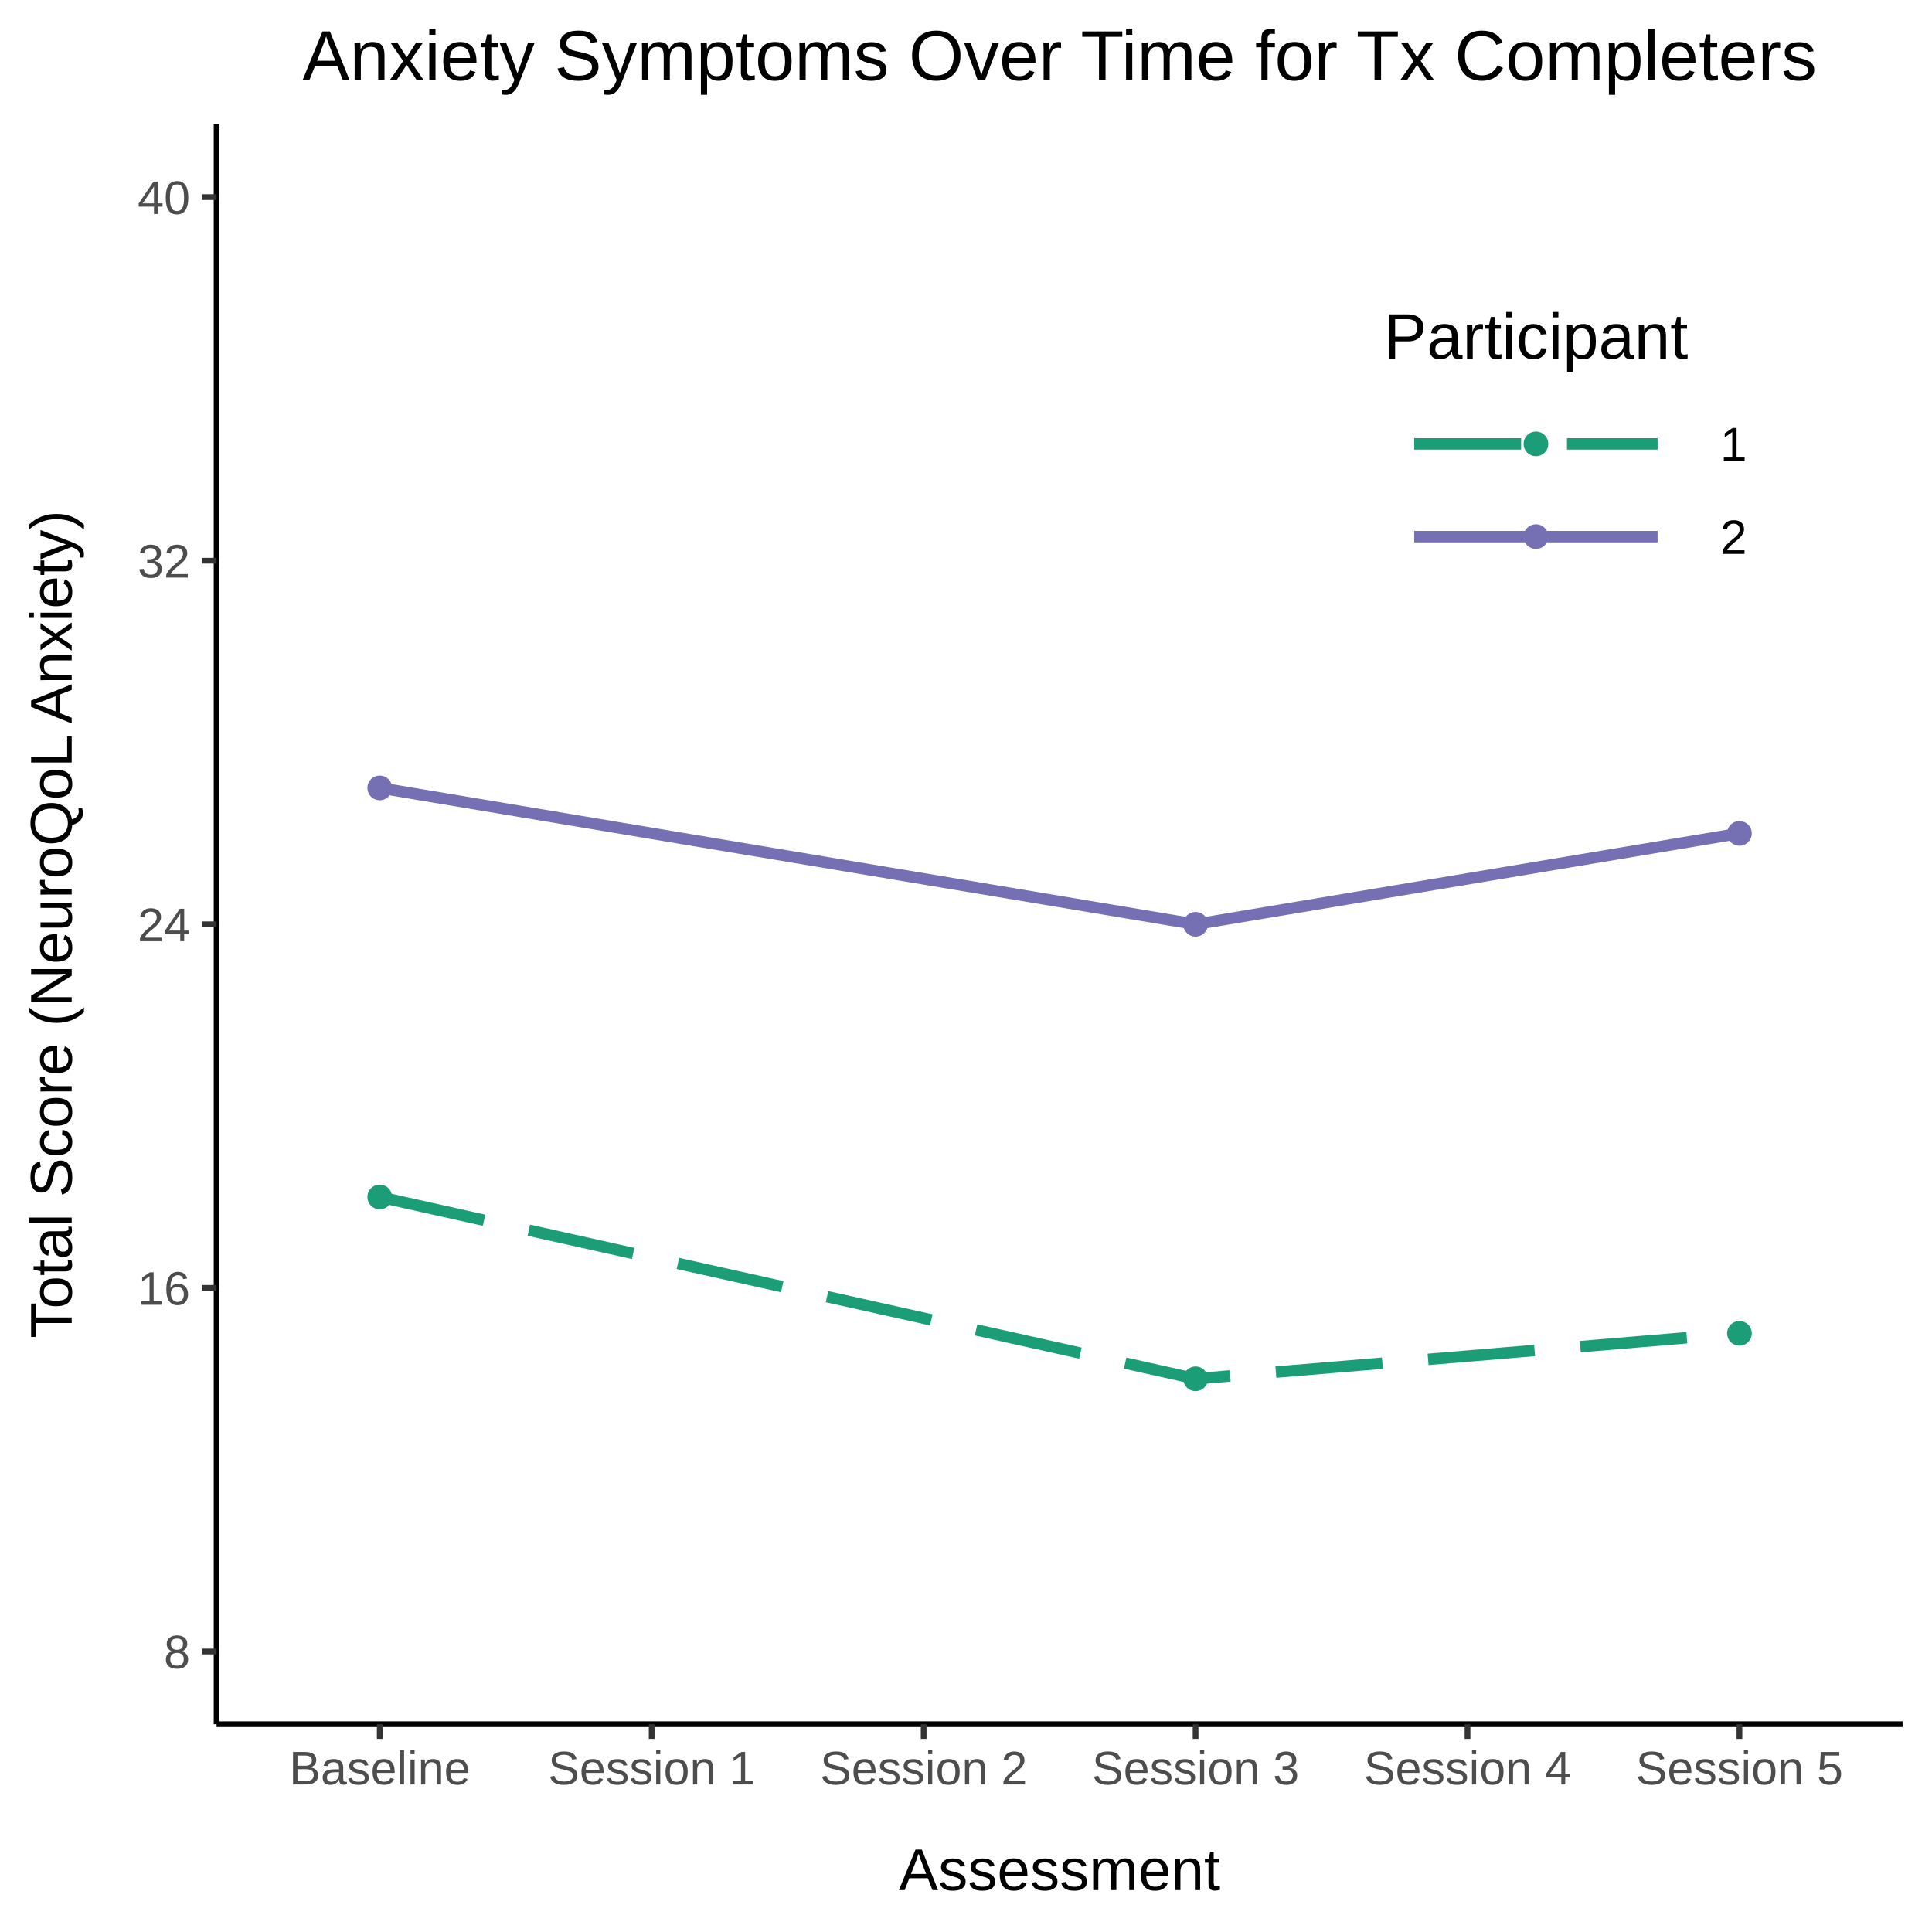
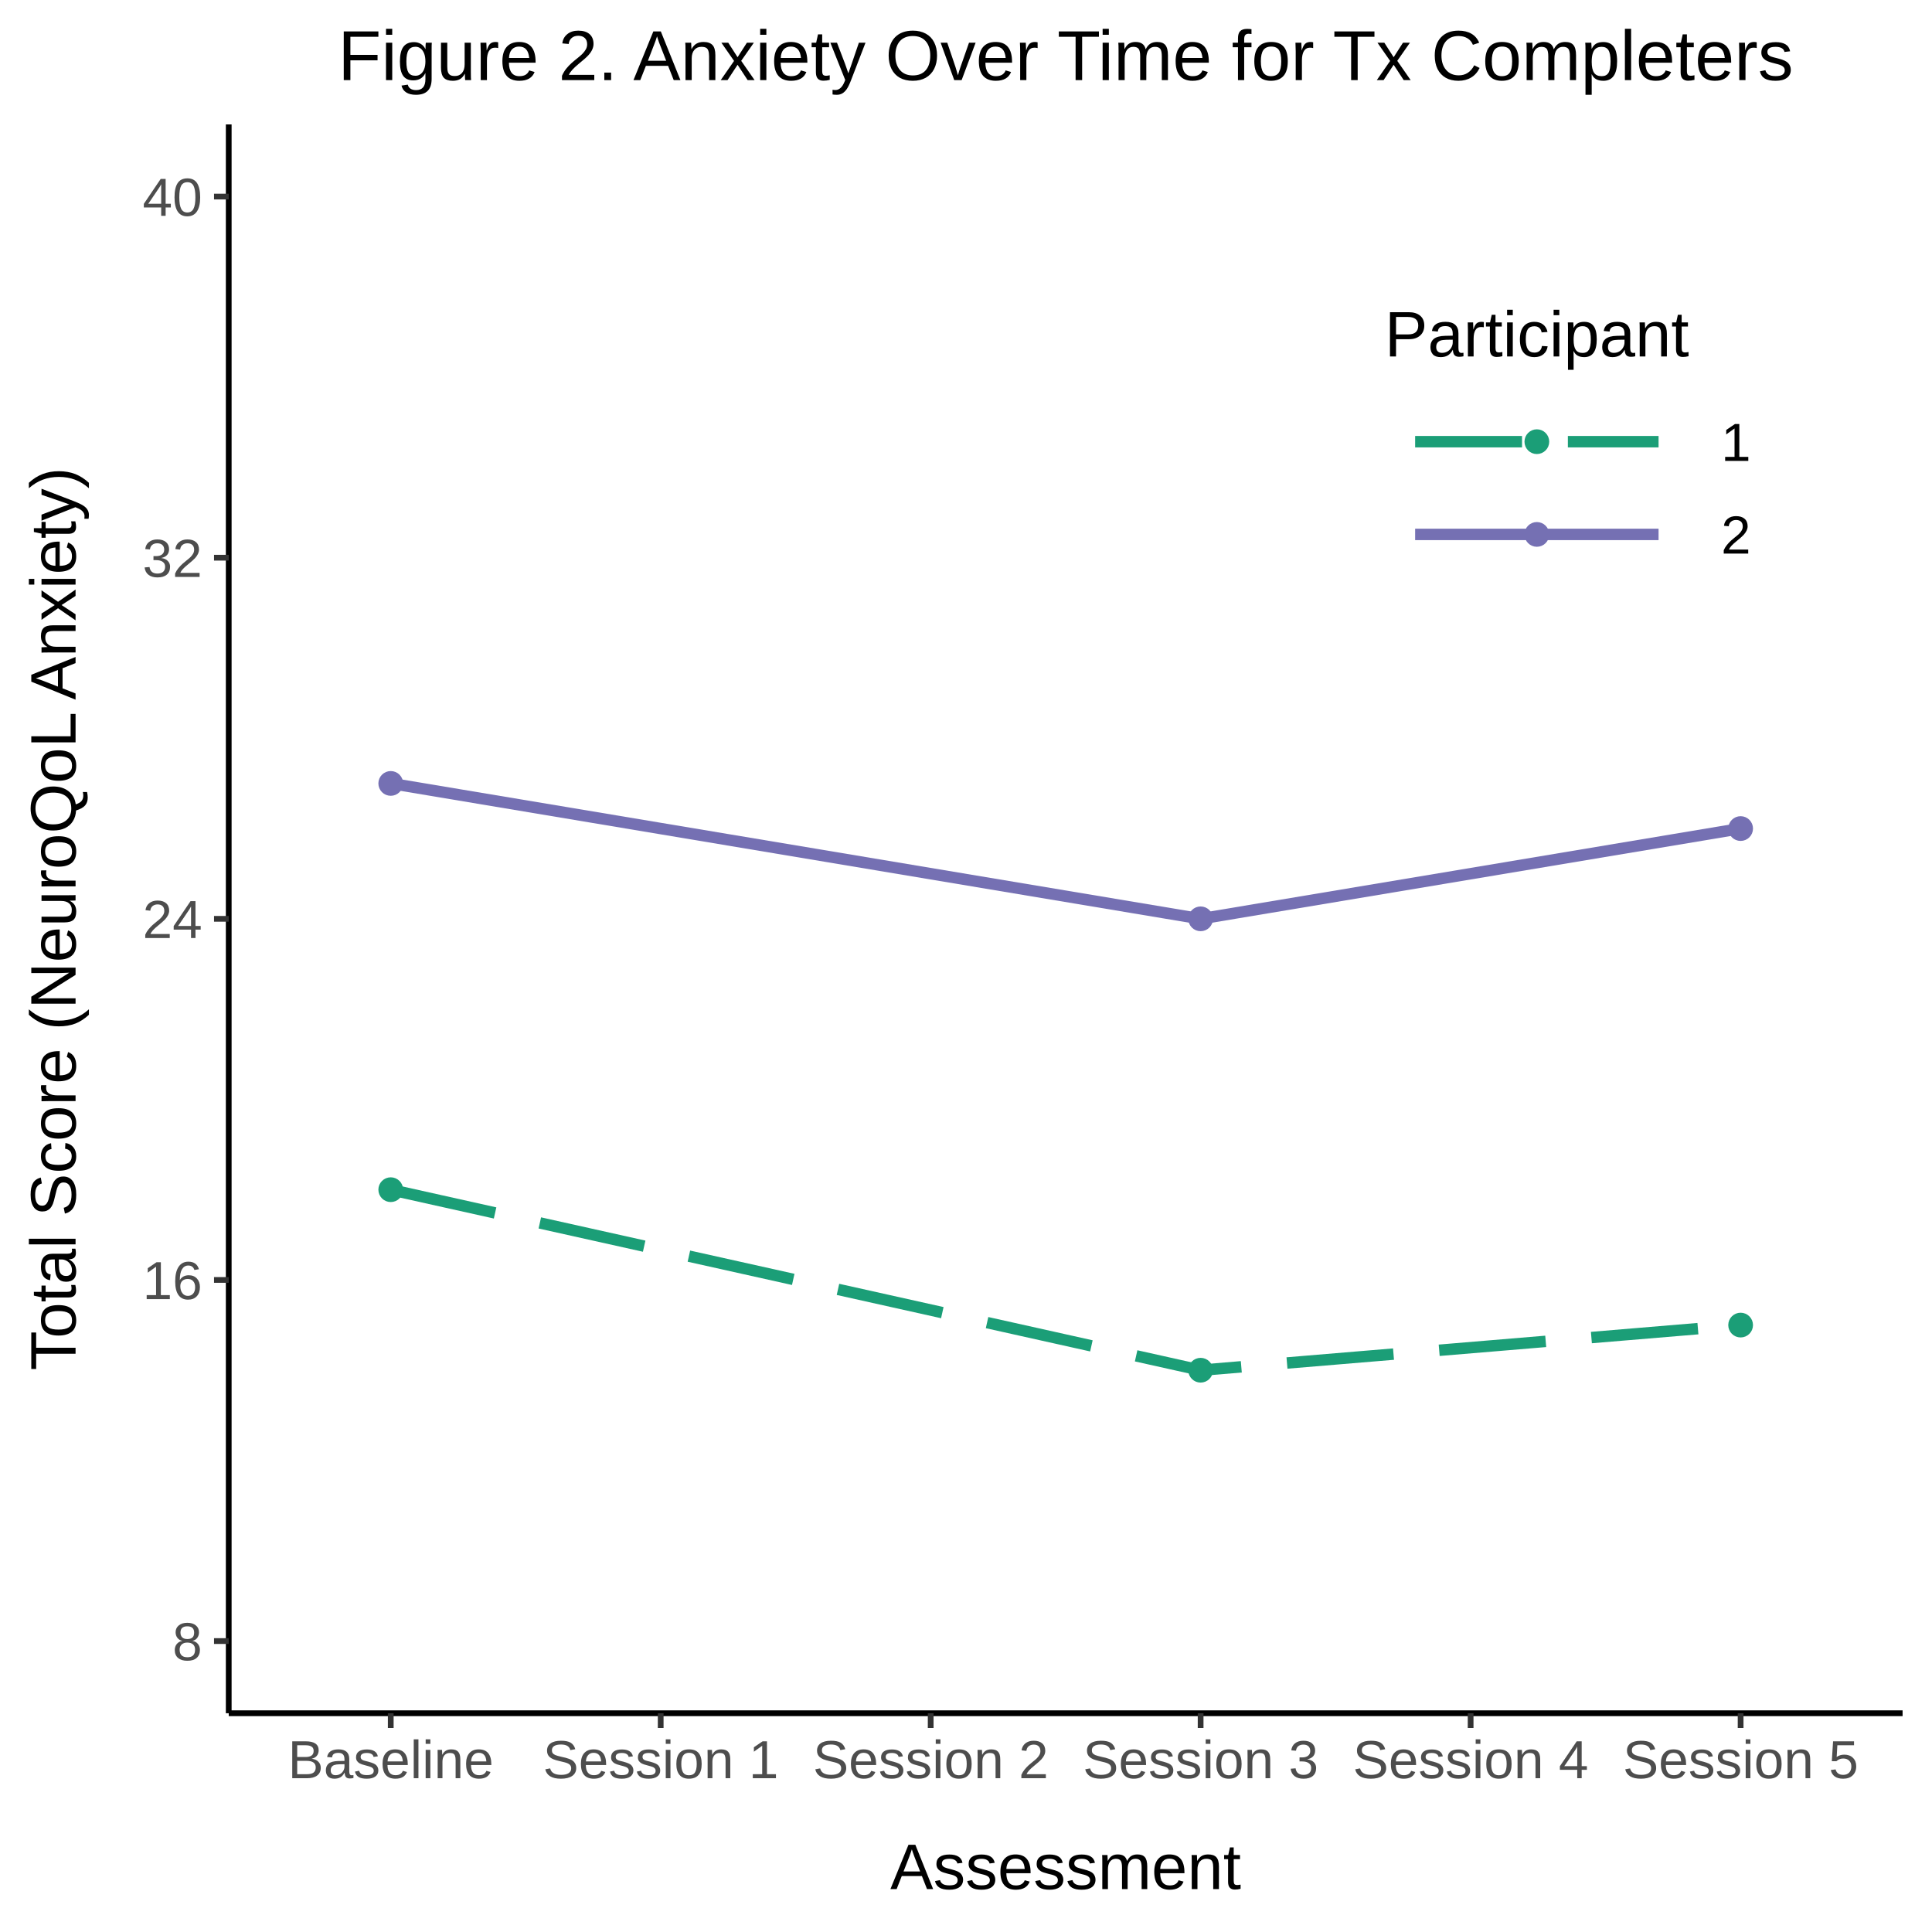
<svg xmlns="http://www.w3.org/2000/svg" class="svglite" width="360.00pt" height="360.00pt" viewBox="0 0 360.00 360.00">
  <defs>
    <style type="text/css">
    .svglite line, .svglite polyline, .svglite polygon, .svglite path, .svglite rect, .svglite circle {
      fill: none;
      stroke: #000000;
      stroke-linecap: round;
      stroke-linejoin: round;
      stroke-miterlimit: 10.00;
    }
    .svglite text {
      white-space: pre;
    }
  </style>
  </defs>
  <rect width="100%" height="100%" style="stroke: none; fill: #FFFFFF;" />
  <defs>
    <clipPath id="cpMC4wMHwzNjAuMDB8MC4wMHwzNjAuMDA=">
      <rect x="0.00" y="0.00" width="360.00" height="360.00" />
    </clipPath>
  </defs>
  <g clip-path="url(#cpMC4wMHwzNjAuMDB8MC4wMHwzNjAuMDA=)">
-     <rect x="0.00" y="0.00" width="360.00" height="360.00" style="stroke-width: 1.07; stroke: #FFFFFF; fill: #FFFFFF;" />
+     <rect x="0" y="0.00" width="360.00" height="360.00" style="stroke-width: 1.07; stroke: #FFFFFF; fill: #FFFFFF;" />
  </g>
  <defs>
-     <clipPath id="cpNDAuMzZ8MzU0LjUyfDIzLjE4fDMyMS4yOA==">
-       <rect x="40.36" y="23.18" width="314.16" height="298.10" />
+     <clipPath id="cpNDIuNjJ8MzU0LjUyfDIzLjE4fDMxOS4yNA==">
+       <rect x="42.62" y="23.18" width="311.90" height="296.07" />
    </clipPath>
  </defs>
-   <g clip-path="url(#cpNDAuMzZ8MzU0LjUyfDIzLjE4fDMyMS4yOA==)">
-     <rect x="40.36" y="23.18" width="314.16" height="298.10" style="stroke-width: 1.07; stroke: none; fill: #FFFFFF;" />
-     <polyline points="70.76,223.04 222.78,256.92 324.12,248.45 " style="stroke-width: 2.13; stroke: #1B9E77; stroke-dasharray: 19.92,8.54; stroke-linecap: butt;" />
-     <polyline points="70.76,146.82 222.78,172.23 324.12,155.29 " style="stroke-width: 2.13; stroke: #7570B3; stroke-linecap: butt;" />
-     <circle cx="70.76" cy="223.04" r="1.95" style="stroke-width: 0.71; stroke: #1B9E77; fill: #1B9E77;" />
-     <circle cx="222.78" cy="256.92" r="1.95" style="stroke-width: 0.71; stroke: #1B9E77; fill: #1B9E77;" />
-     <circle cx="324.12" cy="248.45" r="1.95" style="stroke-width: 0.71; stroke: #1B9E77; fill: #1B9E77;" />
-     <circle cx="70.76" cy="146.82" r="1.95" style="stroke-width: 0.71; stroke: #7570B3; fill: #7570B3;" />
-     <circle cx="222.78" cy="172.23" r="1.95" style="stroke-width: 0.71; stroke: #7570B3; fill: #7570B3;" />
-     <circle cx="324.12" cy="155.29" r="1.95" style="stroke-width: 0.71; stroke: #7570B3; fill: #7570B3;" />
+   <g clip-path="url(#cpNDIuNjJ8MzU0LjUyfDIzLjE4fDMxOS4yNA==)">
+     <rect x="42.62" y="23.18" width="311.90" height="296.07" style="stroke-width: 1.07; stroke: none; fill: #FFFFFF;" />
+     <polyline points="72.81,221.68 223.72,255.32 324.34,246.91 " style="stroke-width: 2.13; stroke: #1B9E77; stroke-dasharray: 19.92,8.54; stroke-linecap: butt;" />
+     <polyline points="72.81,145.98 223.72,171.21 324.34,154.39 " style="stroke-width: 2.13; stroke: #7570B3; stroke-linecap: butt;" />
+     <circle cx="72.81" cy="221.68" r="1.95" style="stroke-width: 0.71; stroke: #1B9E77; fill: #1B9E77;" />
+     <circle cx="223.72" cy="255.32" r="1.95" style="stroke-width: 0.71; stroke: #1B9E77; fill: #1B9E77;" />
+     <circle cx="324.34" cy="246.91" r="1.95" style="stroke-width: 0.71; stroke: #1B9E77; fill: #1B9E77;" />
+     <circle cx="72.81" cy="145.98" r="1.95" style="stroke-width: 0.71; stroke: #7570B3; fill: #7570B3;" />
+     <circle cx="223.72" cy="171.21" r="1.95" style="stroke-width: 0.71; stroke: #7570B3; fill: #7570B3;" />
+     <circle cx="324.34" cy="154.39" r="1.95" style="stroke-width: 0.71; stroke: #7570B3; fill: #7570B3;" />
  </g>
  <g clip-path="url(#cpMC4wMHwzNjAuMDB8MC4wMHwzNjAuMDA=)">
-     <polyline points="40.36,321.28 40.36,23.18 " style="stroke-width: 1.07; stroke-linecap: butt;" />
-     <text x="35.43" y="310.88" text-anchor="end" style="font-size: 8.80px;fill: #4D4D4D; font-family: &quot;Arial&quot;;" textLength="4.90px" lengthAdjust="spacingAndGlyphs">8</text>
-     <text x="35.43" y="243.13" text-anchor="end" style="font-size: 8.80px;fill: #4D4D4D; font-family: &quot;Arial&quot;;" textLength="9.79px" lengthAdjust="spacingAndGlyphs">16</text>
-     <text x="35.43" y="175.38" text-anchor="end" style="font-size: 8.80px;fill: #4D4D4D; font-family: &quot;Arial&quot;;" textLength="9.79px" lengthAdjust="spacingAndGlyphs">24</text>
-     <text x="35.43" y="107.63" text-anchor="end" style="font-size: 8.80px;fill: #4D4D4D; font-family: &quot;Arial&quot;;" textLength="9.79px" lengthAdjust="spacingAndGlyphs">32</text>
-     <text x="35.43" y="39.88" text-anchor="end" style="font-size: 8.80px;fill: #4D4D4D; font-family: &quot;Arial&quot;;" textLength="9.79px" lengthAdjust="spacingAndGlyphs">40</text>
-     <polyline points="37.62,307.73 40.36,307.73 " style="stroke-width: 1.07; stroke: #333333; stroke-linecap: butt;" />
-     <polyline points="37.62,239.98 40.36,239.98 " style="stroke-width: 1.07; stroke: #333333; stroke-linecap: butt;" />
-     <polyline points="37.62,172.23 40.36,172.23 " style="stroke-width: 1.07; stroke: #333333; stroke-linecap: butt;" />
-     <polyline points="37.62,104.48 40.36,104.48 " style="stroke-width: 1.07; stroke: #333333; stroke-linecap: butt;" />
-     <polyline points="37.62,36.73 40.36,36.73 " style="stroke-width: 1.07; stroke: #333333; stroke-linecap: butt;" />
-     <polyline points="40.36,321.28 354.52,321.28 " style="stroke-width: 1.07; stroke-linecap: butt;" />
-     <polyline points="70.76,324.02 70.76,321.28 " style="stroke-width: 1.07; stroke: #333333; stroke-linecap: butt;" />
-     <polyline points="121.43,324.02 121.43,321.28 " style="stroke-width: 1.07; stroke: #333333; stroke-linecap: butt;" />
-     <polyline points="172.11,324.02 172.11,321.28 " style="stroke-width: 1.07; stroke: #333333; stroke-linecap: butt;" />
-     <polyline points="222.78,324.02 222.78,321.28 " style="stroke-width: 1.07; stroke: #333333; stroke-linecap: butt;" />
-     <polyline points="273.45,324.02 273.45,321.28 " style="stroke-width: 1.07; stroke: #333333; stroke-linecap: butt;" />
-     <polyline points="324.12,324.02 324.12,321.28 " style="stroke-width: 1.07; stroke: #333333; stroke-linecap: butt;" />
-     <text x="70.76" y="332.51" text-anchor="middle" style="font-size: 8.80px;fill: #4D4D4D; font-family: &quot;Arial&quot;;" textLength="33.75px" lengthAdjust="spacingAndGlyphs">Baseline</text>
-     <text x="121.43" y="332.51" text-anchor="middle" style="font-size: 8.80px;fill: #4D4D4D; font-family: &quot;Arial&quot;;" textLength="38.65px" lengthAdjust="spacingAndGlyphs">Session 1</text>
-     <text x="172.11" y="332.51" text-anchor="middle" style="font-size: 8.80px;fill: #4D4D4D; font-family: &quot;Arial&quot;;" textLength="38.65px" lengthAdjust="spacingAndGlyphs">Session 2</text>
-     <text x="222.78" y="332.51" text-anchor="middle" style="font-size: 8.80px;fill: #4D4D4D; font-family: &quot;Arial&quot;;" textLength="38.65px" lengthAdjust="spacingAndGlyphs">Session 3</text>
-     <text x="273.45" y="332.51" text-anchor="middle" style="font-size: 8.80px;fill: #4D4D4D; font-family: &quot;Arial&quot;;" textLength="38.65px" lengthAdjust="spacingAndGlyphs">Session 4</text>
-     <text x="324.12" y="332.51" text-anchor="middle" style="font-size: 8.80px;fill: #4D4D4D; font-family: &quot;Arial&quot;;" textLength="38.65px" lengthAdjust="spacingAndGlyphs">Session 5</text>
-     <text x="197.44" y="352.20" text-anchor="middle" style="font-size: 11.00px; font-family: &quot;Arial&quot;;" textLength="59.93px" lengthAdjust="spacingAndGlyphs">Assessment</text>
-     <text transform="translate(13.36,172.23) rotate(-90)" text-anchor="middle" style="font-size: 11.00px; font-family: &quot;Arial&quot;;" textLength="154.32px" lengthAdjust="spacingAndGlyphs">Total Score (NeuroQoL Anxiety)</text>
-     <rect x="252.37" y="51.49" width="78.63" height="62.61" style="stroke-width: 1.07; stroke: none; fill: #FFFFFF;" />
-     <text x="257.85" y="66.83" style="font-size: 12.00px; font-family: &quot;Arial&quot;;" textLength="56.70px" lengthAdjust="spacingAndGlyphs">Participant</text>
-     <line x1="263.52" y1="82.71" x2="308.87" y2="82.71" style="stroke-width: 2.13; stroke: #1B9E77; stroke-dasharray: 19.92,8.54; stroke-linecap: butt;" />
-     <circle cx="286.20" cy="82.71" r="1.95" style="stroke-width: 0.71; stroke: #1B9E77; fill: #1B9E77;" />
-     <line x1="263.52" y1="99.99" x2="308.87" y2="99.99" style="stroke-width: 2.13; stroke: #7570B3; stroke-linecap: butt;" />
-     <circle cx="286.20" cy="99.99" r="1.95" style="stroke-width: 0.71; stroke: #7570B3; fill: #7570B3;" />
-     <text x="320.52" y="85.93" style="font-size: 9.00px; font-family: &quot;Arial&quot;;" textLength="5.00px" lengthAdjust="spacingAndGlyphs">1</text>
-     <text x="320.52" y="103.21" style="font-size: 9.00px; font-family: &quot;Arial&quot;;" textLength="5.00px" lengthAdjust="spacingAndGlyphs">2</text>
-     <text x="197.44" y="14.93" text-anchor="middle" style="font-size: 13.20px; font-family: &quot;Arial&quot;;" textLength="281.97px" lengthAdjust="spacingAndGlyphs">Anxiety Symptoms Over Time for Tx Completers</text>
+     <polyline points="42.62,319.24 42.62,23.18 " style="stroke-width: 1.07; stroke-linecap: butt;" />
+     <text x="37.69" y="309.37" text-anchor="end" style="font-size: 10.00px;fill: #4D4D4D; font-family: &quot;Arial&quot;;" textLength="5.57px" lengthAdjust="spacingAndGlyphs">8</text>
+     <text x="37.69" y="242.08" text-anchor="end" style="font-size: 10.00px;fill: #4D4D4D; font-family: &quot;Arial&quot;;" textLength="11.13px" lengthAdjust="spacingAndGlyphs">16</text>
+     <text x="37.69" y="174.79" text-anchor="end" style="font-size: 10.00px;fill: #4D4D4D; font-family: &quot;Arial&quot;;" textLength="11.13px" lengthAdjust="spacingAndGlyphs">24</text>
+     <text x="37.69" y="107.50" text-anchor="end" style="font-size: 10.00px;fill: #4D4D4D; font-family: &quot;Arial&quot;;" textLength="11.13px" lengthAdjust="spacingAndGlyphs">32</text>
+     <text x="37.69" y="40.22" text-anchor="end" style="font-size: 10.00px;fill: #4D4D4D; font-family: &quot;Arial&quot;;" textLength="11.13px" lengthAdjust="spacingAndGlyphs">40</text>
+     <polyline points="39.88,305.79 42.62,305.79 " style="stroke-width: 1.07; stroke: #333333; stroke-linecap: butt;" />
+     <polyline points="39.88,238.50 42.62,238.50 " style="stroke-width: 1.07; stroke: #333333; stroke-linecap: butt;" />
+     <polyline points="39.88,171.21 42.62,171.21 " style="stroke-width: 1.07; stroke: #333333; stroke-linecap: butt;" />
+     <polyline points="39.88,103.92 42.62,103.92 " style="stroke-width: 1.07; stroke: #333333; stroke-linecap: butt;" />
+     <polyline points="39.88,36.63 42.62,36.63 " style="stroke-width: 1.07; stroke: #333333; stroke-linecap: butt;" />
+     <polyline points="42.62,319.24 354.52,319.24 " style="stroke-width: 1.07; stroke-linecap: butt;" />
+     <polyline points="72.81,321.98 72.81,319.24 " style="stroke-width: 1.07; stroke: #333333; stroke-linecap: butt;" />
+     <polyline points="123.11,321.98 123.11,319.24 " style="stroke-width: 1.07; stroke: #333333; stroke-linecap: butt;" />
+     <polyline points="173.42,321.98 173.42,319.24 " style="stroke-width: 1.07; stroke: #333333; stroke-linecap: butt;" />
+     <polyline points="223.72,321.98 223.72,319.24 " style="stroke-width: 1.07; stroke: #333333; stroke-linecap: butt;" />
+     <polyline points="274.03,321.98 274.03,319.24 " style="stroke-width: 1.07; stroke: #333333; stroke-linecap: butt;" />
+     <polyline points="324.34,321.98 324.34,319.24 " style="stroke-width: 1.07; stroke: #333333; stroke-linecap: butt;" />
+     <text x="72.81" y="331.34" text-anchor="middle" style="font-size: 10.00px;fill: #4D4D4D; font-family: &quot;Arial&quot;;" textLength="38.38px" lengthAdjust="spacingAndGlyphs">Baseline</text>
+     <text x="123.11" y="331.34" text-anchor="middle" style="font-size: 10.00px;fill: #4D4D4D; font-family: &quot;Arial&quot;;" textLength="43.94px" lengthAdjust="spacingAndGlyphs">Session 1</text>
+     <text x="173.42" y="331.34" text-anchor="middle" style="font-size: 10.00px;fill: #4D4D4D; font-family: &quot;Arial&quot;;" textLength="43.94px" lengthAdjust="spacingAndGlyphs">Session 2</text>
+     <text x="223.72" y="331.34" text-anchor="middle" style="font-size: 10.00px;fill: #4D4D4D; font-family: &quot;Arial&quot;;" textLength="43.94px" lengthAdjust="spacingAndGlyphs">Session 3</text>
+     <text x="274.03" y="331.34" text-anchor="middle" style="font-size: 10.00px;fill: #4D4D4D; font-family: &quot;Arial&quot;;" textLength="43.94px" lengthAdjust="spacingAndGlyphs">Session 4</text>
+     <text x="324.34" y="331.34" text-anchor="middle" style="font-size: 10.00px;fill: #4D4D4D; font-family: &quot;Arial&quot;;" textLength="43.94px" lengthAdjust="spacingAndGlyphs">Session 5</text>
+     <text x="198.57" y="352.00" text-anchor="middle" style="font-size: 12.00px; font-family: &quot;Arial&quot;;" textLength="65.38px" lengthAdjust="spacingAndGlyphs">Assessment</text>
+     <text transform="translate(14.08,171.21) rotate(-90)" text-anchor="middle" style="font-size: 12.00px; font-family: &quot;Arial&quot;;" textLength="168.32px" lengthAdjust="spacingAndGlyphs">Total Score (NeuroQoL Anxiety)</text>
+     <rect x="252.54" y="51.08" width="79.20" height="62.61" style="stroke-width: 1.07; stroke: none; fill: #FFFFFF;" />
+     <text x="258.02" y="66.42" style="font-size: 12.00px; font-family: &quot;Arial&quot;;" textLength="56.70px" lengthAdjust="spacingAndGlyphs">Participant</text>
+     <line x1="263.69" y1="82.30" x2="309.05" y2="82.30" style="stroke-width: 2.13; stroke: #1B9E77; stroke-dasharray: 19.92,8.54; stroke-linecap: butt;" />
+     <circle cx="286.37" cy="82.30" r="1.95" style="stroke-width: 0.71; stroke: #1B9E77; fill: #1B9E77;" />
+     <line x1="263.69" y1="99.58" x2="309.05" y2="99.58" style="stroke-width: 2.13; stroke: #7570B3; stroke-linecap: butt;" />
+     <circle cx="286.37" cy="99.58" r="1.95" style="stroke-width: 0.71; stroke: #7570B3; fill: #7570B3;" />
+     <text x="320.69" y="85.88" style="font-size: 10.00px; font-family: &quot;Arial&quot;;" textLength="5.57px" lengthAdjust="spacingAndGlyphs">1</text>
+     <text x="320.69" y="103.16" style="font-size: 10.00px; font-family: &quot;Arial&quot;;" textLength="5.57px" lengthAdjust="spacingAndGlyphs">2</text>
+     <text x="198.57" y="14.93" text-anchor="middle" style="font-size: 13.20px; font-family: &quot;Arial&quot;;" textLength="270.99px" lengthAdjust="spacingAndGlyphs">Figure 2. Anxiety Over Time for Tx Completers</text>
  </g>
</svg>
